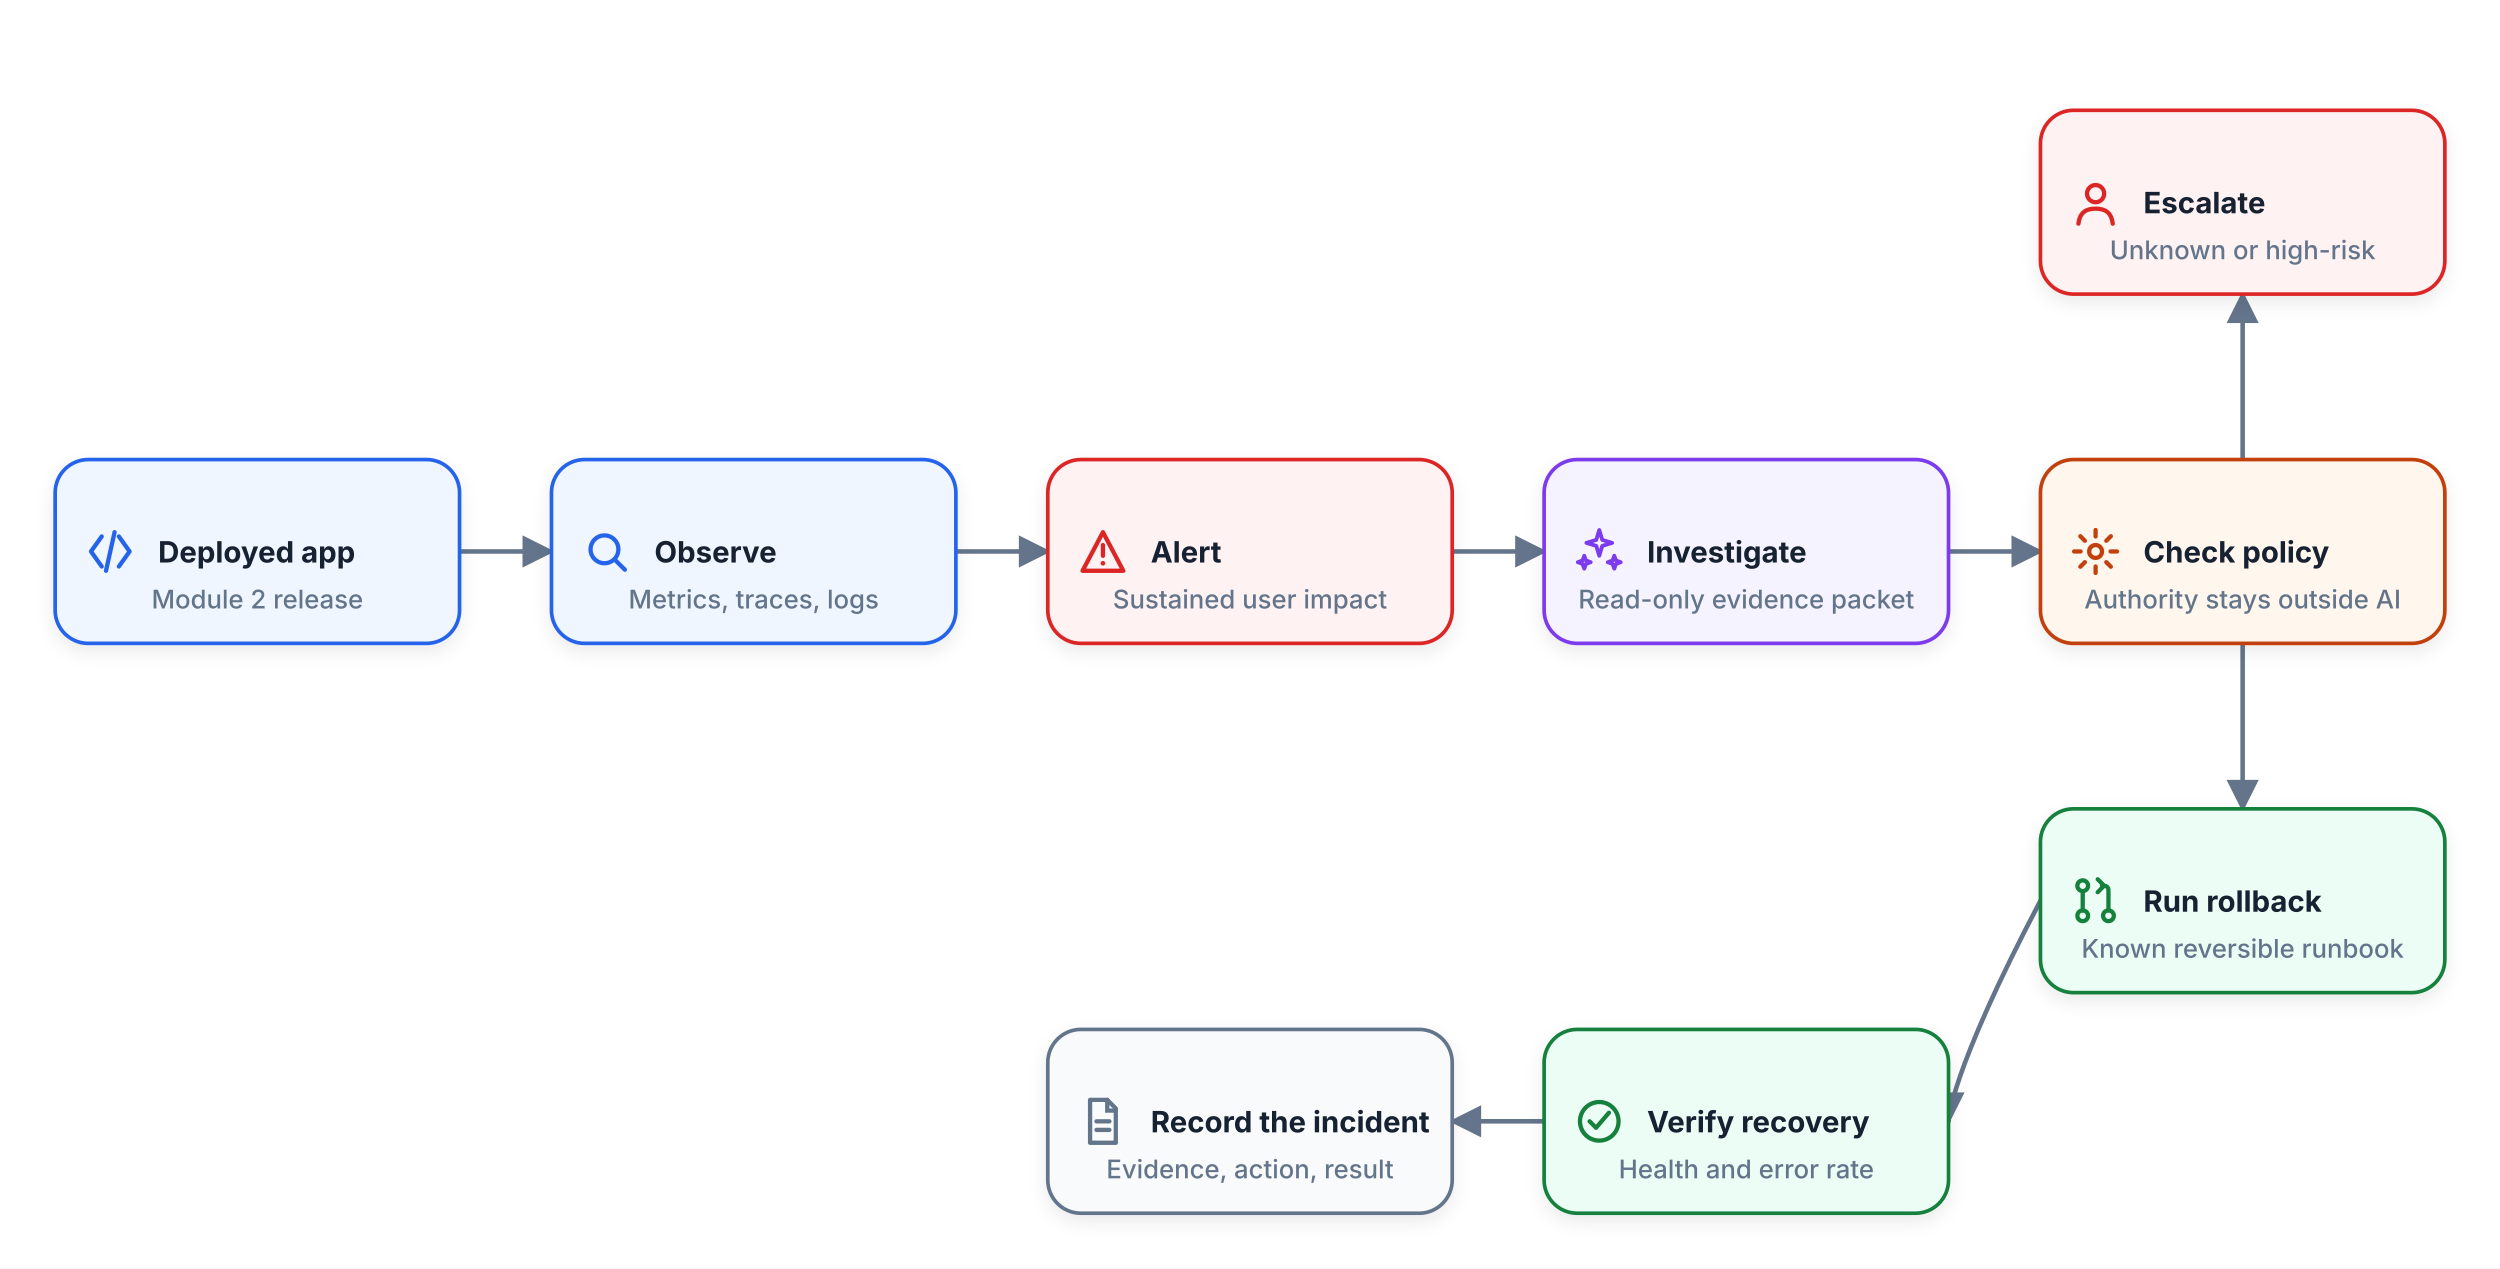
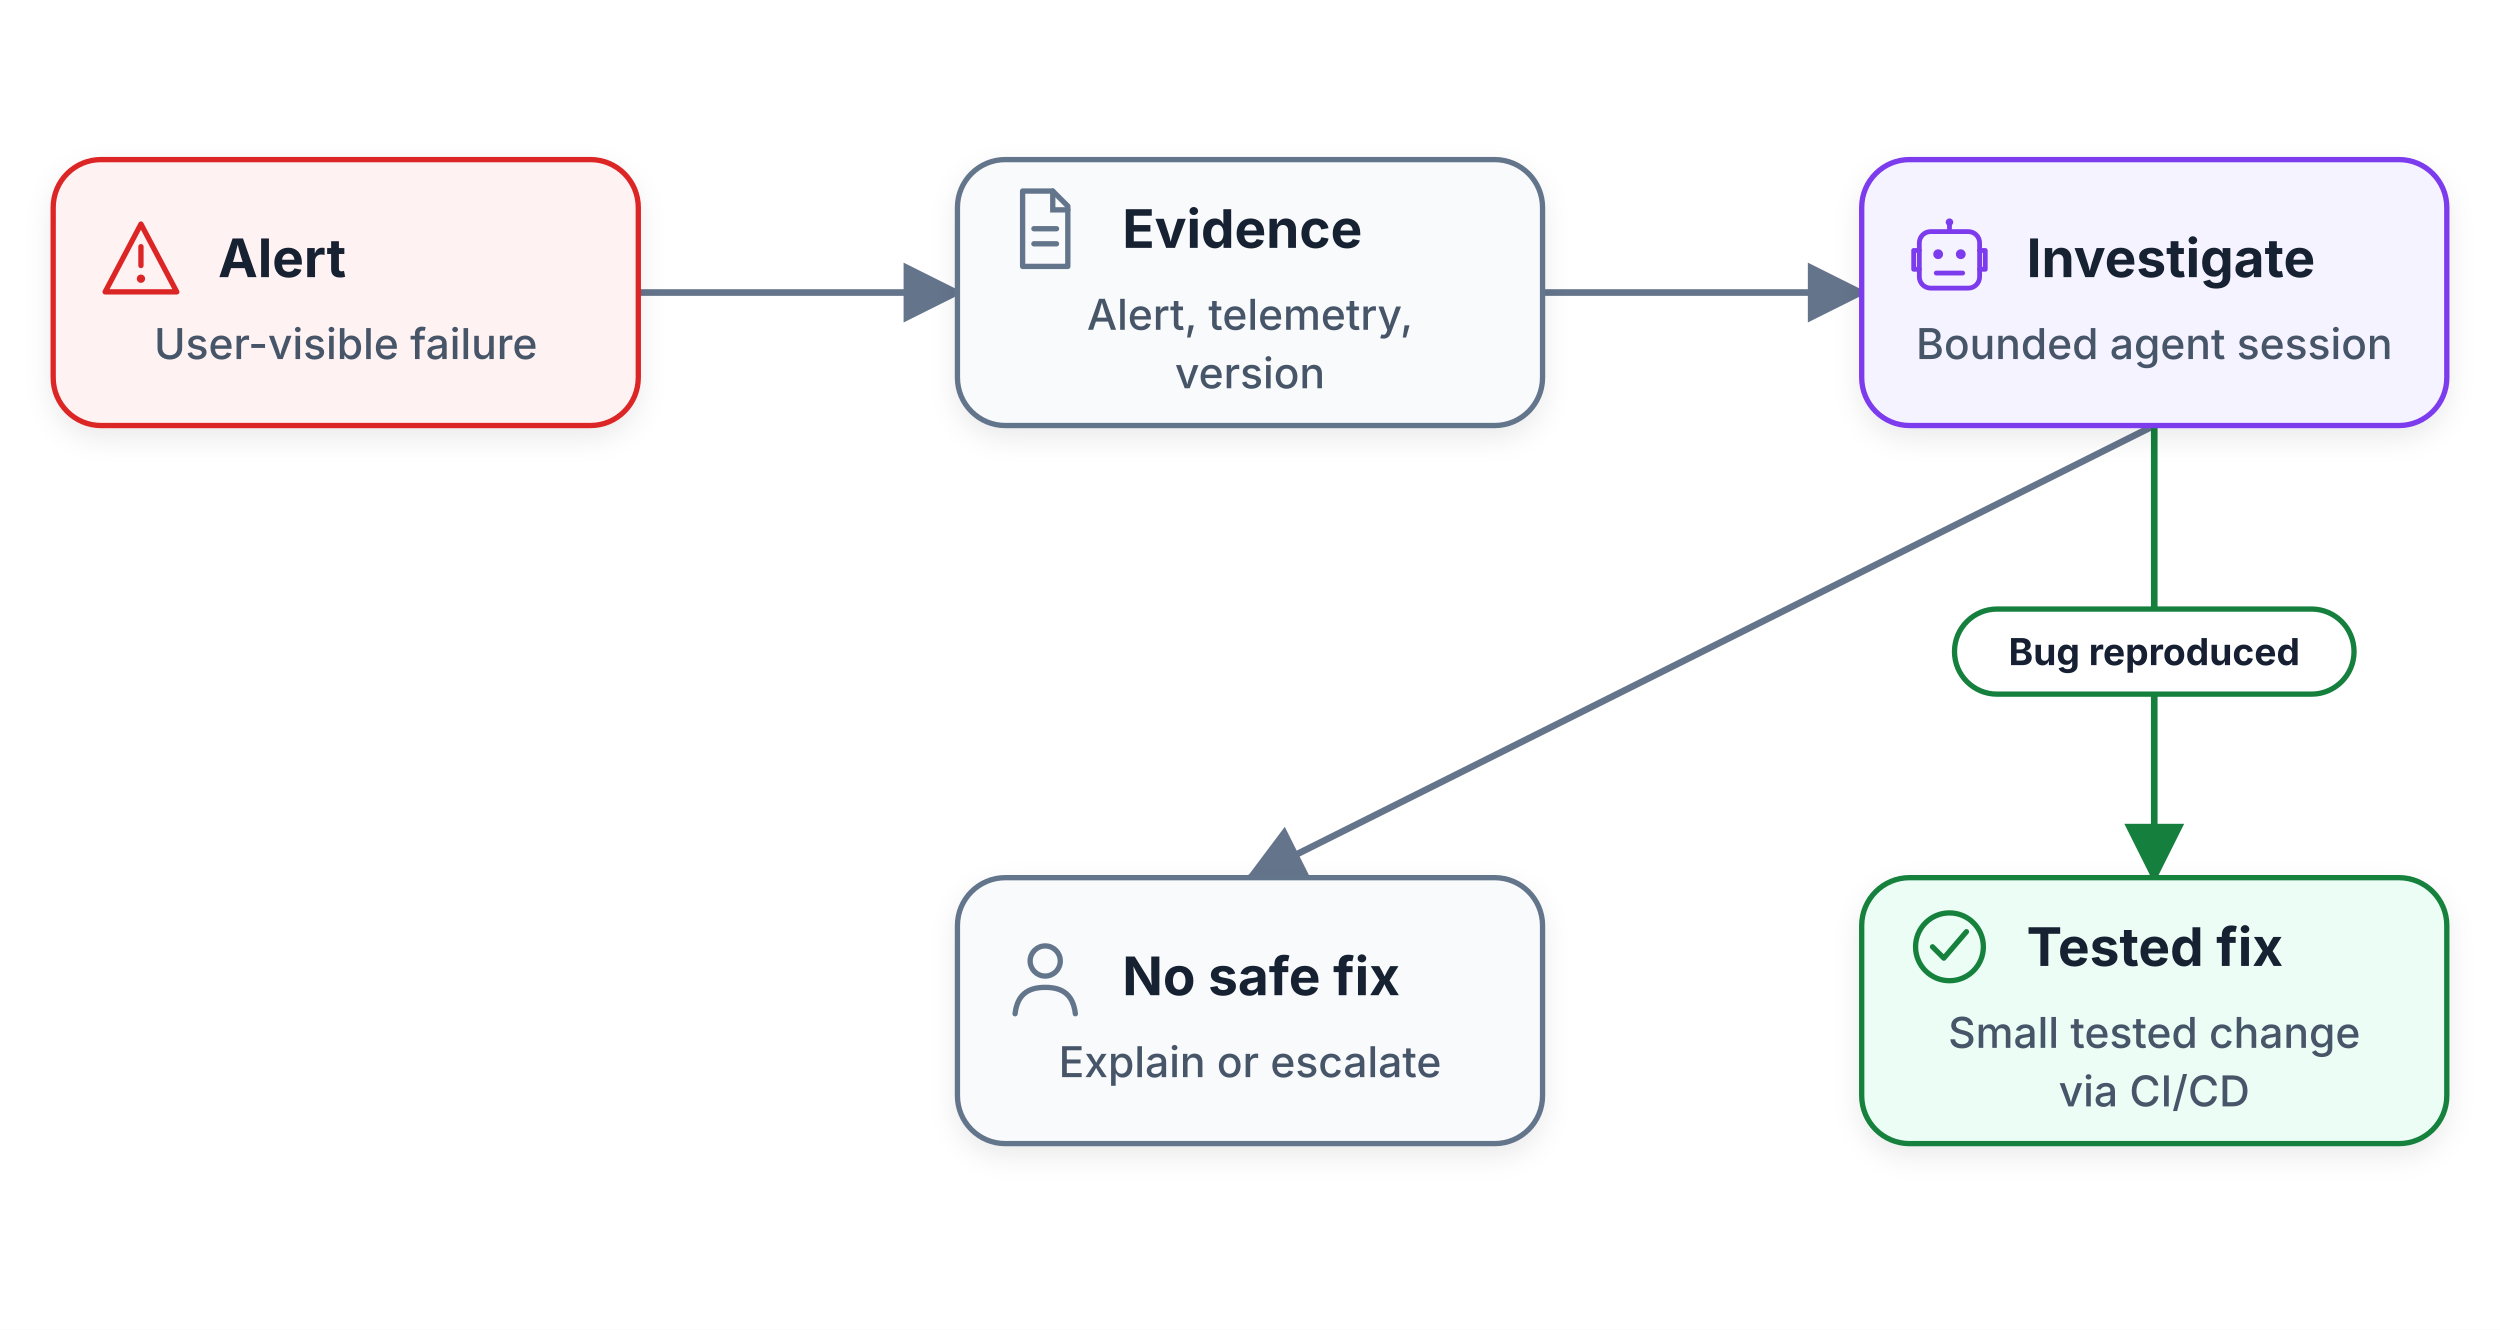
- <svg xmlns="http://www.w3.org/2000/svg" width="1360" height="690" viewBox="0 0 1360 690" role="img" aria-labelledby="title desc">
+ <svg xmlns="http://www.w3.org/2000/svg" width="940" height="500" viewBox="0 0 940 500" role="img" aria-labelledby="title desc">
  <defs>
    <filter id="shadow" x="-20%" y="-20%" width="140%" height="150%">
      <feDropShadow dx="0" dy="4" stdDeviation="5" flood-color="#0f172a" flood-opacity="0.08" />
    </filter>
-     <marker id="arrow-purple" viewBox="0 0 10 10" refX="9" refY="5" markerWidth="7" markerHeight="7" orient="auto">
+     <marker id="arrow-purple" viewBox="0 0 10 10" refX="9" refY="5" markerWidth="9" markerHeight="9" orient="auto">
      <path d="M0 0 10 5 0 10Z" fill="#7c3aed" />
    </marker>
-     <marker id="arrow-blue" viewBox="0 0 10 10" refX="9" refY="5" markerWidth="7" markerHeight="7" orient="auto">
+     <marker id="arrow-blue" viewBox="0 0 10 10" refX="9" refY="5" markerWidth="9" markerHeight="9" orient="auto">
      <path d="M0 0 10 5 0 10Z" fill="#2563eb" />
    </marker>
-     <marker id="arrow-amber" viewBox="0 0 10 10" refX="9" refY="5" markerWidth="7" markerHeight="7" orient="auto">
+     <marker id="arrow-amber" viewBox="0 0 10 10" refX="9" refY="5" markerWidth="9" markerHeight="9" orient="auto">
      <path d="M0 0 10 5 0 10Z" fill="#c2410c" />
    </marker>
-     <marker id="arrow-green" viewBox="0 0 10 10" refX="9" refY="5" markerWidth="7" markerHeight="7" orient="auto">
+     <marker id="arrow-green" viewBox="0 0 10 10" refX="9" refY="5" markerWidth="9" markerHeight="9" orient="auto">
      <path d="M0 0 10 5 0 10Z" fill="#15803d" />
    </marker>
-     <marker id="arrow-red" viewBox="0 0 10 10" refX="9" refY="5" markerWidth="7" markerHeight="7" orient="auto">
+     <marker id="arrow-red" viewBox="0 0 10 10" refX="9" refY="5" markerWidth="9" markerHeight="9" orient="auto">
      <path d="M0 0 10 5 0 10Z" fill="#dc2626" />
    </marker>
-     <marker id="arrow-gray" viewBox="0 0 10 10" refX="9" refY="5" markerWidth="7" markerHeight="7" orient="auto">
+     <marker id="arrow-gray" viewBox="0 0 10 10" refX="9" refY="5" markerWidth="9" markerHeight="9" orient="auto">
      <path d="M0 0 10 5 0 10Z" fill="#64748b" />
    </marker>
-     <symbol id="icon-api" viewBox="0 0 24 24">
-       <path d="m8 5-5 7 5 7M16 5l5 7-5 7M14 3l-4 18" fill="none" stroke="currentColor" stroke-width="2" stroke-linecap="round" stroke-linejoin="round" />
-     </symbol>
    <symbol id="icon-check" viewBox="0 0 24 24">
      <circle cx="12" cy="12" r="9" fill="none" stroke="currentColor" stroke-width="2" />
      <path d="m7.5 12 3 3 6-7" fill="none" stroke="currentColor" stroke-width="2" stroke-linecap="round" stroke-linejoin="round" />
    </symbol>
    <symbol id="icon-document" viewBox="0 0 24 24">
      <path d="M6 2h8l4 4v16H6Z" fill="none" stroke="currentColor" stroke-width="2" stroke-linejoin="round" />
      <path d="M14 2v5h4M9 12h6M9 16h6" fill="none" stroke="currentColor" stroke-width="2" stroke-linecap="round" />
    </symbol>
-     <symbol id="icon-pull-request" viewBox="0 0 24 24">
-       <circle cx="6" cy="5" r="2.5" fill="none" stroke="currentColor" stroke-width="2" />
-       <circle cx="6" cy="19" r="2.5" fill="none" stroke="currentColor" stroke-width="2" />
-       <circle cx="18" cy="19" r="2.5" fill="none" stroke="currentColor" stroke-width="2" />
-       <path d="M6 7.5v9M15 5h1a2 2 0 0 1 2 2v9.5M13 2l3 3-3 3" fill="none" stroke="currentColor" stroke-width="2" stroke-linecap="round" stroke-linejoin="round" />
-     </symbol>
-     <symbol id="icon-search" viewBox="0 0 24 24">
-       <circle cx="11" cy="11" r="6.5" fill="none" stroke="currentColor" stroke-width="2" />
-       <path d="m16 16 4.5 4.5" fill="none" stroke="currentColor" stroke-width="2" stroke-linecap="round" />
-     </symbol>
-     <symbol id="icon-settings" viewBox="0 0 24 24">
-       <circle cx="12" cy="12" r="3" fill="none" stroke="currentColor" stroke-width="2" />
-       <path d="M12 2v3M12 19v3M2 12h3M19 12h3M4.9 4.9 7 7M17 17l2.1 2.1M19.1 4.9 17 7M7 17l-2.1 2.1" fill="none" stroke="currentColor" stroke-width="2" stroke-linecap="round" />
-     </symbol>
-     <symbol id="icon-sparkles" viewBox="0 0 24 24">
-       <path d="m12 2 1.4 4.6L18 8l-4.6 1.4L12 14l-1.4-4.6L6 8l4.6-1.4ZM19 14l.8 2.2L22 17l-2.2.8L19 20l-.8-2.2L16 17l2.2-.8ZM5 14l.8 2.2L8 17l-2.2.8L5 20l-.8-2.2L2 17l2.2-.8Z" fill="none" stroke="currentColor" stroke-width="1.8" stroke-linejoin="round" />
+     <symbol id="icon-robot" viewBox="0 0 24 24">
+       <path d="M12 5V2.5" fill="none" stroke="currentColor" stroke-width="1.8" stroke-linecap="round" />
+       <circle cx="12" cy="2.5" r="1" fill="currentColor" />
+       <rect x="4" y="5" width="16" height="15" rx="3" fill="none" stroke="currentColor" stroke-width="1.8" />
+       <path d="M4 10H2.5v5H4M20 10h1.5v5H20" fill="none" stroke="currentColor" stroke-width="1.8" stroke-linecap="round" stroke-linejoin="round" />
+       <circle cx="9" cy="11" r="1.3" fill="currentColor" />
+       <circle cx="15" cy="11" r="1.3" fill="currentColor" />
+       <path d="M8.5 16h7" fill="none" stroke="currentColor" stroke-width="1.8" stroke-linecap="round" />
    </symbol>
    <symbol id="icon-user" viewBox="0 0 24 24">
      <circle cx="12" cy="8" r="4" fill="none" stroke="currentColor" stroke-width="2" />
      <path d="M4 22c.6-5 3.3-7 8-7s7.4 2 8 7" fill="none" stroke="currentColor" stroke-width="2" stroke-linecap="round" />
    </symbol>
    <symbol id="icon-warning" viewBox="0 0 24 24">
      <path d="M12 3 2.5 21h19Z" fill="none" stroke="currentColor" stroke-width="2" stroke-linejoin="round" />
      <path d="M12 9v5" stroke="currentColor" stroke-width="2" stroke-linecap="round" />
      <circle cx="12" cy="17.5" r="1.1" fill="currentColor" />
    </symbol>
    <style>
      text { font-family: system-ui, -apple-system, BlinkMacSystemFont, "Segoe UI", sans-serif; fill: #172033; }
+       symbol [stroke] { vector-effect: non-scaling-stroke; }
      .node rect { stroke-width: 2; }
-       .node-title { font-size: 16px; font-weight: 750; text-anchor: middle; }
+       .node-boundary rect { stroke-width: 2; stroke-dasharray: 8 8; }
+       .boundary-title { font-size: 16px; font-weight: 750; text-anchor: start; }
+       .node-title { font-size: 20px; font-weight: 750; text-anchor: middle; }
      .node-title.icon-copy { text-anchor: start; }
-       .node-subtitle { font-size: 14px; font-weight: 500; fill: #64748b; text-anchor: middle; }
-       .eyebrow { font-size: 12px; font-weight: 750; letter-spacing: 1px; fill: #64748b; text-anchor: middle; }
+       .node-subtitle { font-size: 16px; font-weight: 500; fill: #475569; text-anchor: middle; }
+       .eyebrow { font-size: 13px; font-weight: 750; letter-spacing: 1px; fill: #475569; text-anchor: middle; }
      .mention-icon { font-size: 27px; font-weight: 750; text-anchor: middle; }
+       .standalone-mention { font-size: 52px; font-weight: 750; text-anchor: middle; }
+       .icon-node-title { font-size: 16px; font-weight: 750; text-anchor: middle; }
      .edge { fill: none; stroke-width: 2.5; stroke-linecap: round; stroke-linejoin: round; }
      .edge-label rect { stroke-width: 2; }
      .edge-label text { font-size: 14px; font-weight: 750; text-anchor: middle; dominant-baseline: central; }
-       .center-annotation { fill: #f8fafc; stroke: #cbd5e1; stroke-width: 2; stroke-dasharray: 7 7; }
-       .center-title { font-size: 16px; font-weight: 800; letter-spacing: 1.3px; fill: #334155; text-anchor: middle; }
-       .center-detail { font-size: 13px; font-weight: 600; fill: #64748b; text-anchor: middle; }
+       .divider { stroke: #cbd5e1; stroke-width: 2; stroke-dasharray: 6 8; stroke-linecap: round; }
+       .center-annotation { fill: #f1f5f9; stroke: none; }
+       .center-title { font-weight: 800; letter-spacing: 0.08em; fill: #334155; text-anchor: middle; }
+       .center-detail { font-weight: 600; fill: #475569; text-anchor: middle; }
    </style>
  </defs>
-   <rect width="1360" height="690" fill="#ffffff" />
-   <path class="edge" d="M250 300L300 300" stroke="#64748b" marker-end="url(#arrow-gray)" />
-   <path class="edge" d="M520 300L570 300" stroke="#64748b" marker-end="url(#arrow-gray)" />
-   <path class="edge" d="M790 300L840 300" stroke="#64748b" marker-end="url(#arrow-gray)" />
-   <path class="edge" d="M1060 300L1110 300" stroke="#64748b" marker-end="url(#arrow-gray)" />
-   <path class="edge" d="M1220 250L1220 160" stroke="#64748b" marker-end="url(#arrow-gray)" />
-   <path class="edge" d="M1220 350L1220 440" stroke="#64748b" marker-end="url(#arrow-gray)" />
-   <path class="edge" d="M1110 490C1060 585 1060 610 1060 610" stroke="#64748b" marker-end="url(#arrow-gray)" />
-   <path class="edge" d="M840 610L790 610" stroke="#64748b" marker-end="url(#arrow-gray)" />
-   <g class="node node-blue" transform="translate(30 250)" filter="url(#shadow)">
-     <rect width="220" height="100" rx="18" fill="#eff6ff" stroke="#2563eb" />
-     <use href="#icon-api" x="16" y="36" width="28" height="28" color="#2563eb" />
-     <text class="node-title icon-copy" x="56" y="56">Deployed app</text>
-     <text class="node-subtitle" x="110" y="81">Module 2 release</text>
+   <rect width="940" height="500" fill="#ffffff" />
+   <path class="edge" d="M240 110L360 110" stroke="#64748b" marker-end="url(#arrow-gray)" />
+   <path class="edge" d="M580 110L700 110" stroke="#64748b" marker-end="url(#arrow-gray)" />
+   <path class="edge" d="M810 160L470 330" stroke="#64748b" marker-end="url(#arrow-gray)" />
+   <path class="edge" d="M810 160L810 330" stroke="#15803d" marker-end="url(#arrow-green)" />
+   <g class="edge-label" transform="translate(810 245)">
+     <rect x="-75.11" y="-16" width="150.23" height="32" rx="16.0" fill="#ffffff" stroke="#15803d" />
+     <text fill="#15803d">Bug reproduced</text>
  </g>
-   <g class="node node-blue" transform="translate(300 250)" filter="url(#shadow)">
-     <rect width="220" height="100" rx="18" fill="#eff6ff" stroke="#2563eb" />
-     <use href="#icon-search" x="16" y="36" width="28" height="28" color="#2563eb" />
-     <text class="node-title icon-copy" x="56" y="56">Observe</text>
-     <text class="node-subtitle" x="110" y="81">Metrics, traces, logs</text>
+   <g class="node node-red" transform="translate(20 60)" filter="url(#shadow)">
+     <rect width="220" height="100" rx="18" fill="#fef2f2" stroke="#dc2626" />
+     <use href="#icon-warning" x="16" y="20" width="34" height="34" color="#dc2626" />
+     <text class="node-title icon-copy" x="62" y="44.2" font-size="20">Alert</text>
+     <text class="node-subtitle" x="110" y="75" font-size="16">User-visible failure</text>
  </g>
-   <g class="node node-red" transform="translate(570 250)" filter="url(#shadow)">
-     <rect width="220" height="100" rx="18" fill="#fef2f2" stroke="#dc2626" />
-     <use href="#icon-warning" x="16" y="36" width="28" height="28" color="#dc2626" />
-     <text class="node-title icon-copy" x="56" y="56">Alert</text>
-     <text class="node-subtitle" x="110" y="81">Sustained user impact</text>
+   <g class="node node-gray" transform="translate(360 60)" filter="url(#shadow)">
+     <rect width="220" height="100" rx="18" fill="#f8fafc" stroke="#64748b" />
+     <use href="#icon-document" x="16" y="9" width="34" height="34" color="#64748b" />
+     <text class="node-title icon-copy" x="62" y="33.2" font-size="20">Evidence</text>
+     <text class="node-subtitle" x="110" y="64" font-size="16">Alert, telemetry,</text>
+     <text class="node-subtitle" x="110" y="86" font-size="16">version</text>
  </g>
-   <g class="node node-purple" transform="translate(840 250)" filter="url(#shadow)">
+   <g class="node node-purple" transform="translate(700 60)" filter="url(#shadow)">
    <rect width="220" height="100" rx="18" fill="#f5f3ff" stroke="#7c3aed" />
-     <use href="#icon-sparkles" x="16" y="36" width="28" height="28" color="#7c3aed" />
-     <text class="node-title icon-copy" x="56" y="56">Investigate</text>
-     <text class="node-subtitle" x="110" y="81">Read-only evidence packet</text>
+     <use href="#icon-robot" x="16" y="20" width="34" height="34" color="#7c3aed" />
+     <text class="node-title icon-copy" x="62" y="44.2" font-size="20">Investigate</text>
+     <text class="node-subtitle" x="110" y="75" font-size="16">Bounded agent session</text>
  </g>
-   <g class="node node-amber" transform="translate(1110 250)" filter="url(#shadow)">
-     <rect width="220" height="100" rx="18" fill="#fff7ed" stroke="#c2410c" />
-     <use href="#icon-settings" x="16" y="36" width="28" height="28" color="#c2410c" />
-     <text class="node-title icon-copy" x="56" y="56">Check policy</text>
-     <text class="node-subtitle" x="110" y="81">Authority stays outside AI</text>
+   <g class="node node-gray" transform="translate(360 330)" filter="url(#shadow)">
+     <rect width="220" height="100" rx="18" fill="#f8fafc" stroke="#64748b" />
+     <use href="#icon-user" x="16" y="20" width="34" height="34" color="#64748b" />
+     <text class="node-title icon-copy" x="62" y="44.2" font-size="20">No safe fix</text>
+     <text class="node-subtitle" x="110" y="75" font-size="16">Explain or escalate</text>
  </g>
-   <g class="node node-red" transform="translate(1110 60)" filter="url(#shadow)">
-     <rect width="220" height="100" rx="18" fill="#fef2f2" stroke="#dc2626" />
-     <use href="#icon-user" x="16" y="36" width="28" height="28" color="#dc2626" />
-     <text class="node-title icon-copy" x="56" y="56">Escalate</text>
-     <text class="node-subtitle" x="110" y="81">Unknown or high-risk</text>
-   </g>
-   <g class="node node-green" transform="translate(1110 440)" filter="url(#shadow)">
+   <g class="node node-green" transform="translate(700 330)" filter="url(#shadow)">
    <rect width="220" height="100" rx="18" fill="#ecfdf5" stroke="#15803d" />
-     <use href="#icon-pull-request" x="16" y="36" width="28" height="28" color="#15803d" />
-     <text class="node-title icon-copy" x="56" y="56">Run rollback</text>
-     <text class="node-subtitle" x="110" y="81">Known reversible runbook</text>
-   </g>
-   <g class="node node-green" transform="translate(840 560)" filter="url(#shadow)">
-     <rect width="220" height="100" rx="18" fill="#ecfdf5" stroke="#15803d" />
-     <use href="#icon-check" x="16" y="36" width="28" height="28" color="#15803d" />
-     <text class="node-title icon-copy" x="56" y="56">Verify recovery</text>
-     <text class="node-subtitle" x="110" y="81">Health and error rate</text>
-   </g>
-   <g class="node node-gray" transform="translate(570 560)" filter="url(#shadow)">
-     <rect width="220" height="100" rx="18" fill="#f8fafc" stroke="#64748b" />
-     <use href="#icon-document" x="16" y="36" width="28" height="28" color="#64748b" />
-     <text class="node-title icon-copy" x="56" y="56" textLength="148" lengthAdjust="spacingAndGlyphs">Record the incident</text>
-     <text class="node-subtitle" x="110" y="81">Evidence, action, result</text>
+     <use href="#icon-check" x="16" y="9" width="34" height="34" color="#15803d" />
+     <text class="node-title icon-copy" x="62" y="33.2" font-size="20">Tested fix</text>
+     <text class="node-subtitle" x="110" y="64" font-size="16">Small tested change</text>
+     <text class="node-subtitle" x="110" y="86" font-size="16">via CI/CD</text>
  </g>
</svg>
